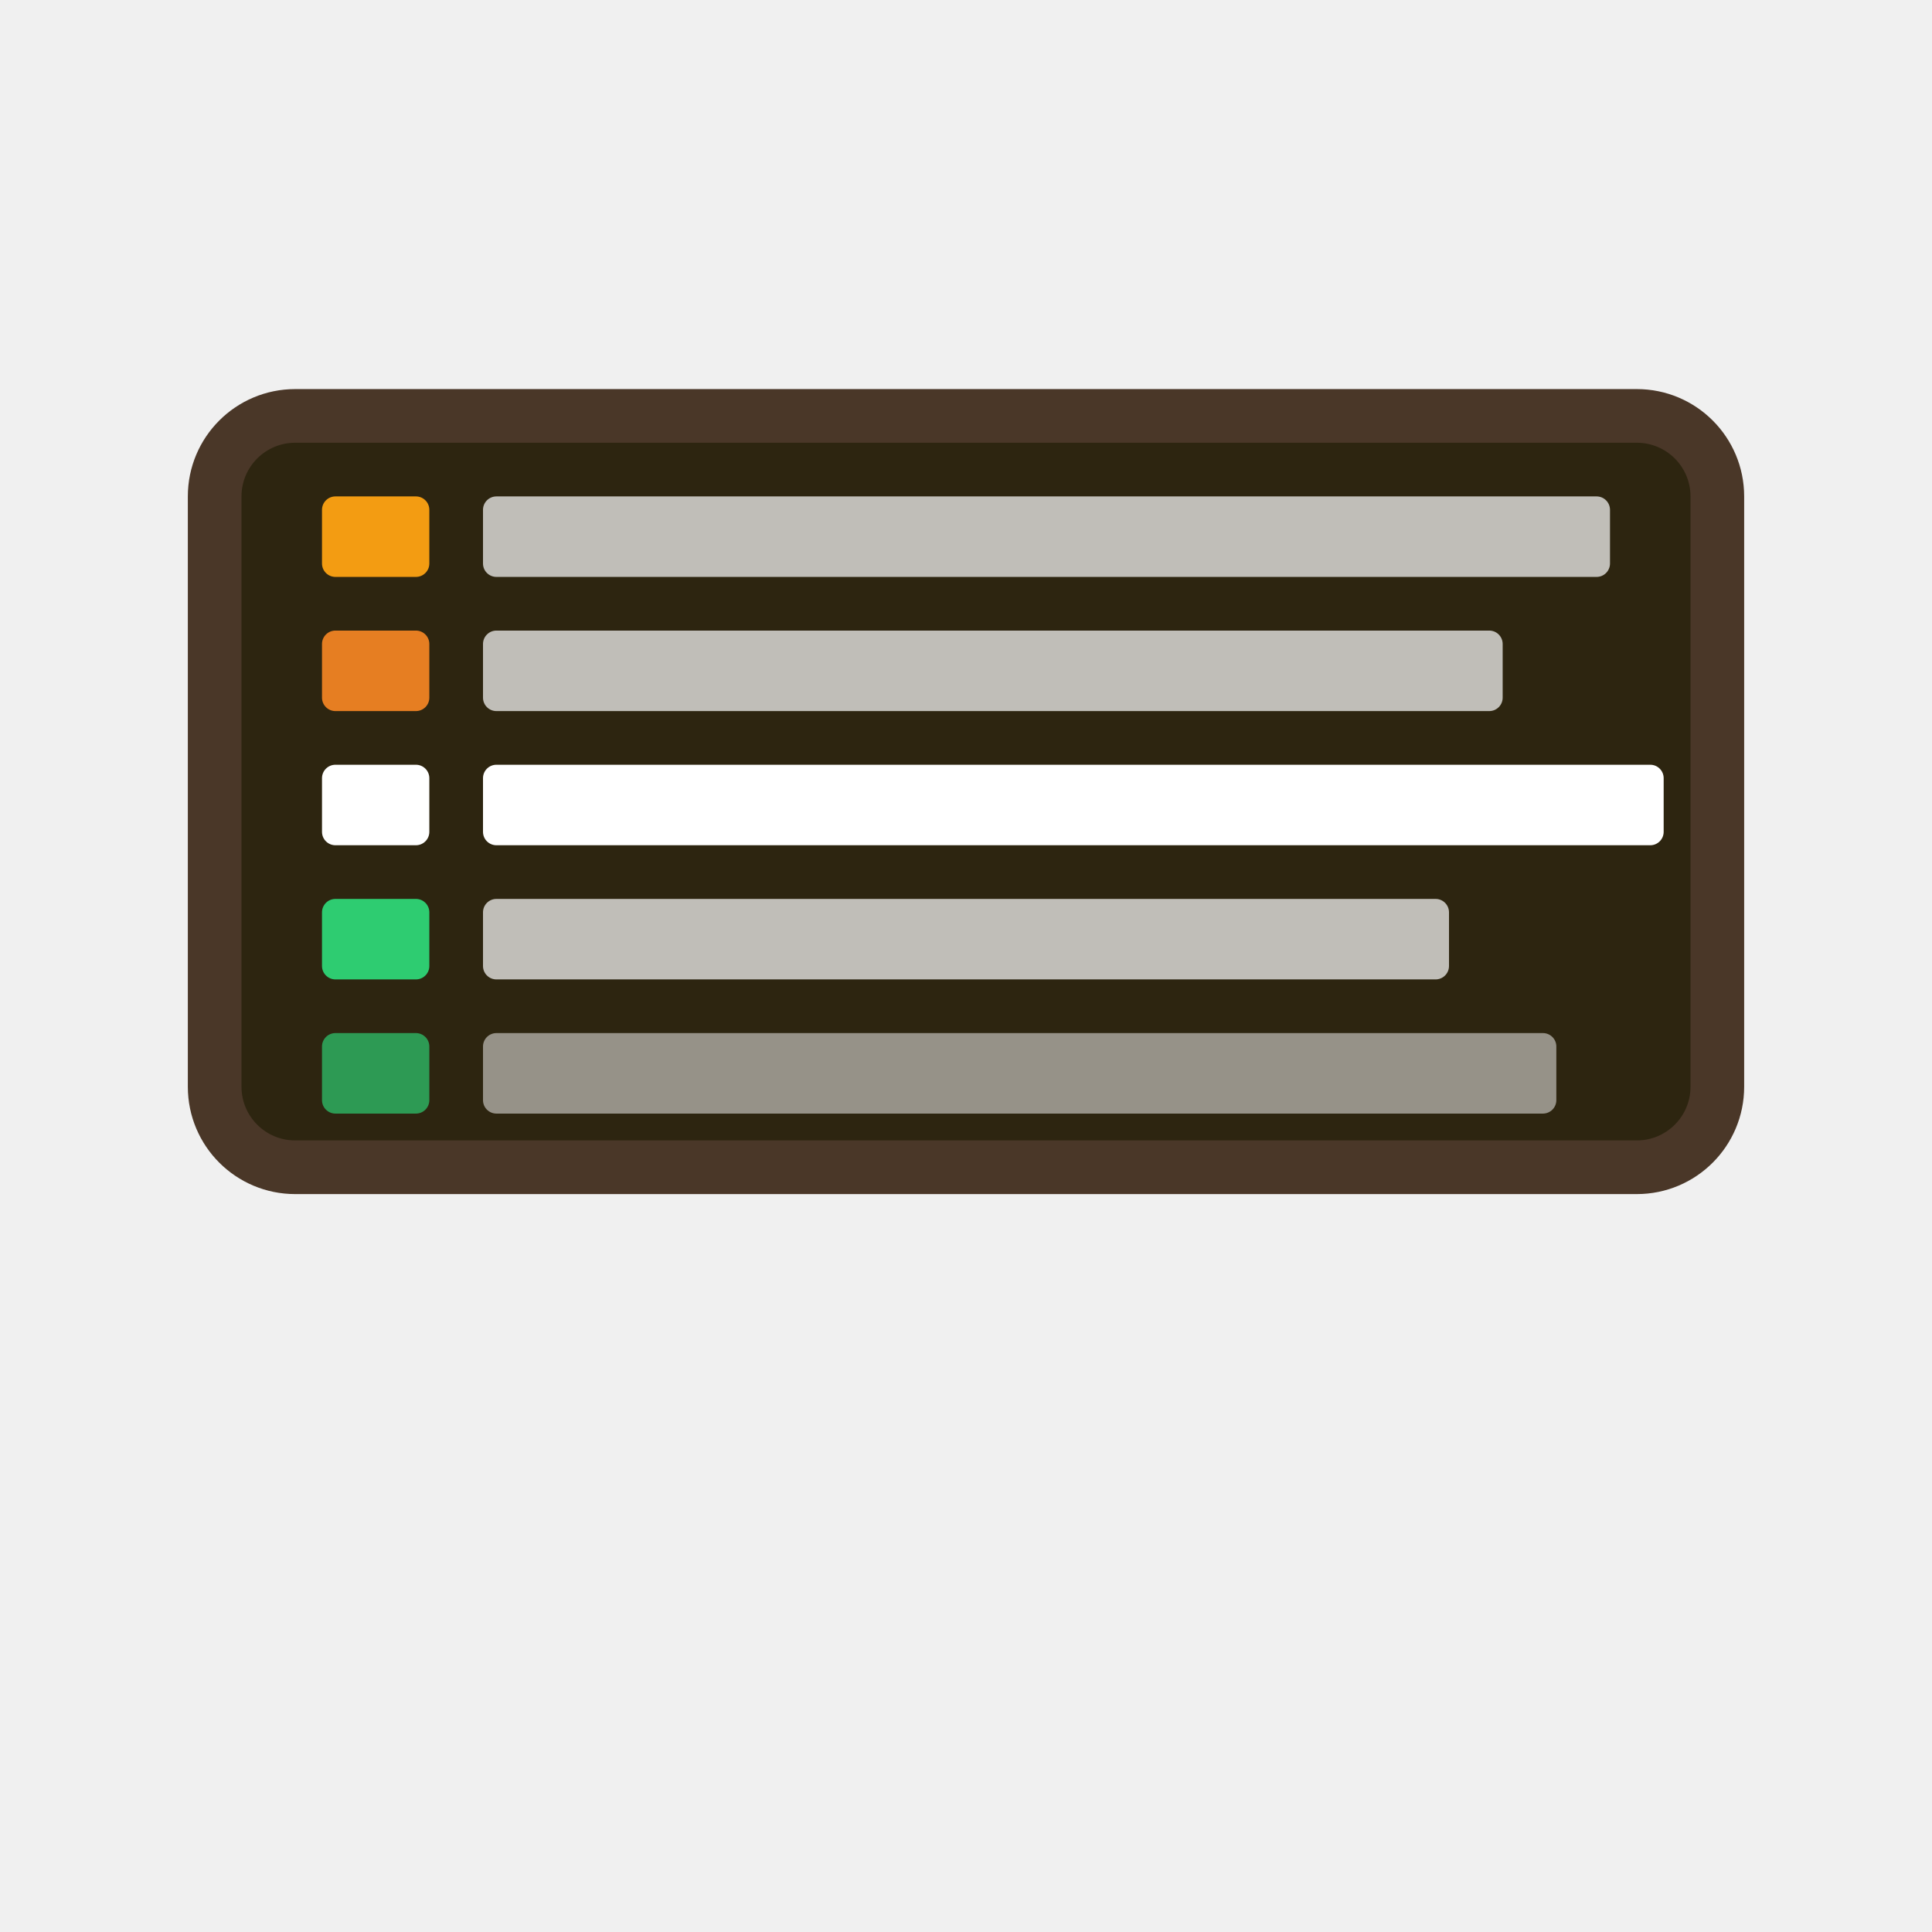
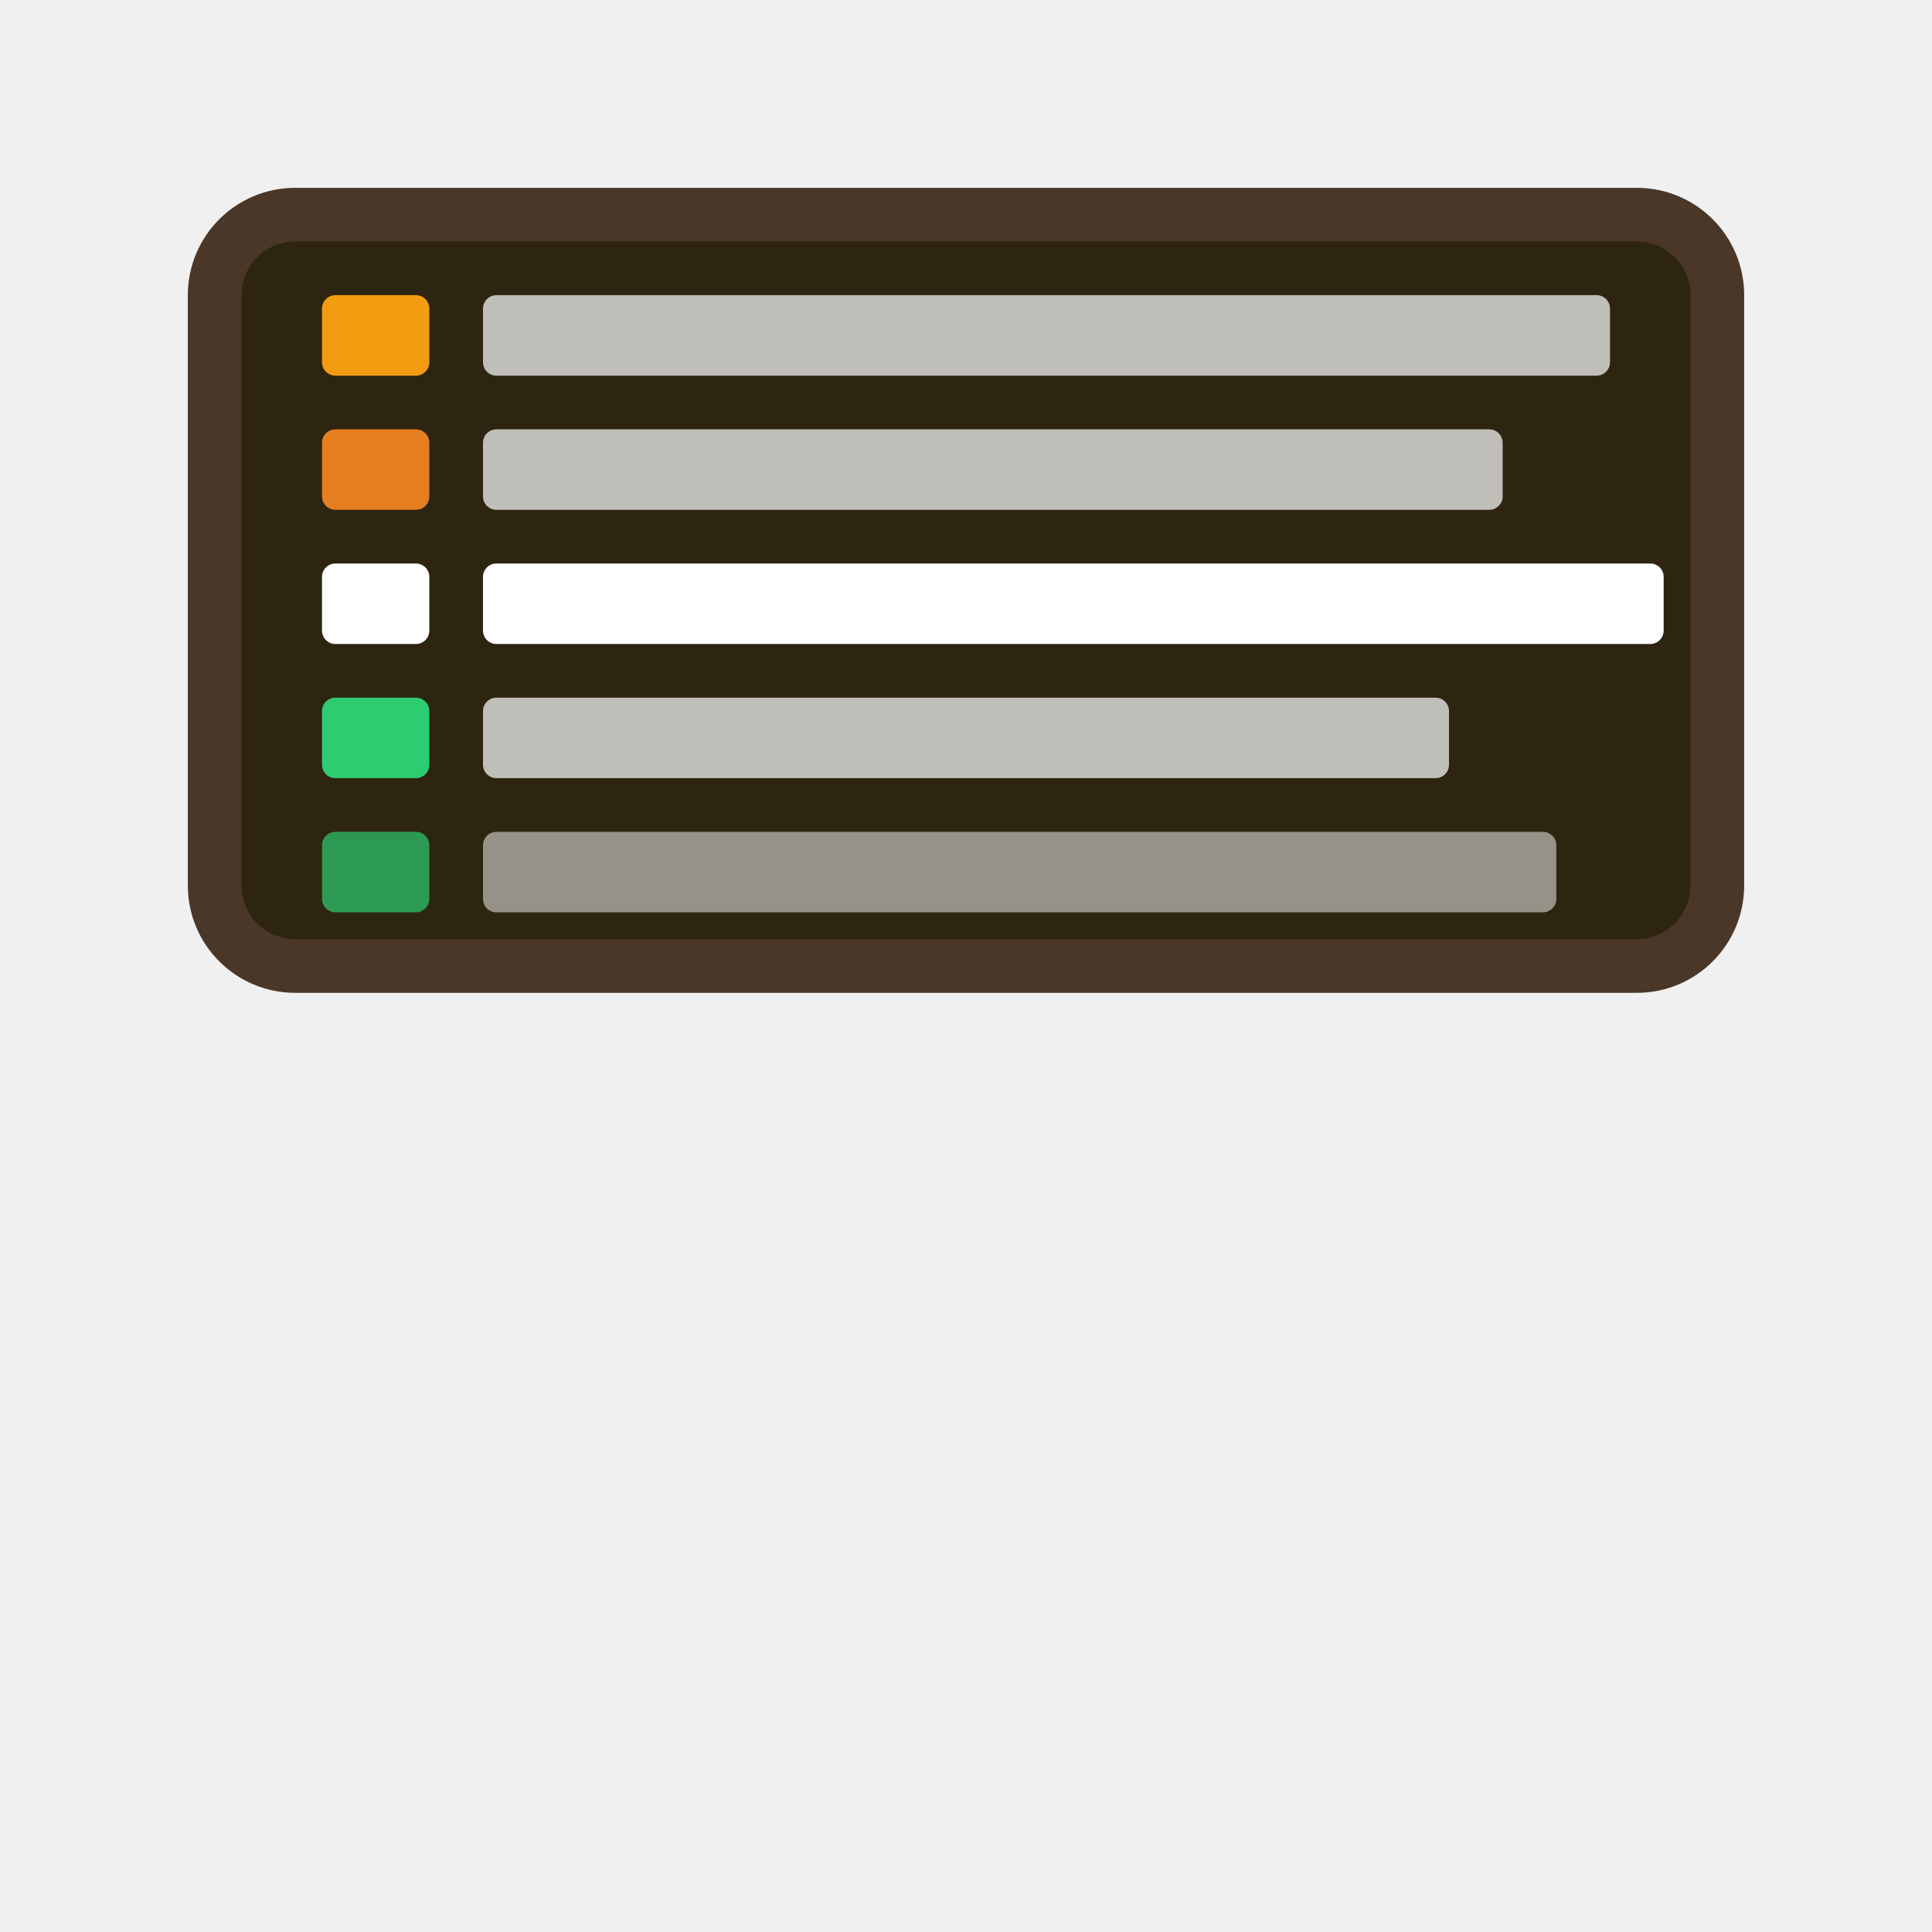
<svg xmlns="http://www.w3.org/2000/svg" viewBox="0 0 144 144">
-   <rect x="16" y="31" width="112" height="56" rx="6" fill="#2d2510" stroke="#4a3728" stroke-width="4" />
-   <rect x="24" y="37" width="8" height="6" rx="1" fill="#f39c12" />
-   <rect x="36" y="37" width="84" height="6" rx="1" fill="#ffffff" opacity="0.7" />
-   <rect x="24" y="47" width="8" height="6" rx="1" fill="#e67e22" />
-   <rect x="36" y="47" width="76" height="6" rx="1" fill="#ffffff" opacity="0.7" />
-   <rect x="24" y="57" width="8" height="6" rx="1" fill="#ffffff" />
-   <rect x="36" y="57" width="88" height="6" rx="1" fill="#ffffff" />
-   <rect x="24" y="67" width="8" height="6" rx="1" fill="#2ecc71" />
-   <rect x="36" y="67" width="72" height="6" rx="1" fill="#ffffff" opacity="0.7" />
-   <rect x="24" y="77" width="8" height="6" rx="1" fill="#2ecc71" opacity="0.7" />
-   <rect x="36" y="77" width="80" height="6" rx="1" fill="#ffffff" opacity="0.5" />
+   <rect x="16" y="16" width="112" height="56" rx="6" fill="#2d2510" stroke="#4a3728" stroke-width="4" />
+   <rect x="24" y="22" width="8" height="6" rx="1" fill="#f39c12" />
+   <rect x="36" y="22" width="84" height="6" rx="1" fill="#ffffff" opacity="0.7" />
+   <rect x="24" y="32" width="8" height="6" rx="1" fill="#e67e22" />
+   <rect x="36" y="32" width="76" height="6" rx="1" fill="#ffffff" opacity="0.7" />
+   <rect x="24" y="42" width="8" height="6" rx="1" fill="#ffffff" />
+   <rect x="36" y="42" width="88" height="6" rx="1" fill="#ffffff" />
+   <rect x="24" y="52" width="8" height="6" rx="1" fill="#2ecc71" />
+   <rect x="36" y="52" width="72" height="6" rx="1" fill="#ffffff" opacity="0.7" />
+   <rect x="24" y="62" width="8" height="6" rx="1" fill="#2ecc71" opacity="0.7" />
+   <rect x="36" y="62" width="80" height="6" rx="1" fill="#ffffff" opacity="0.5" />
</svg>
